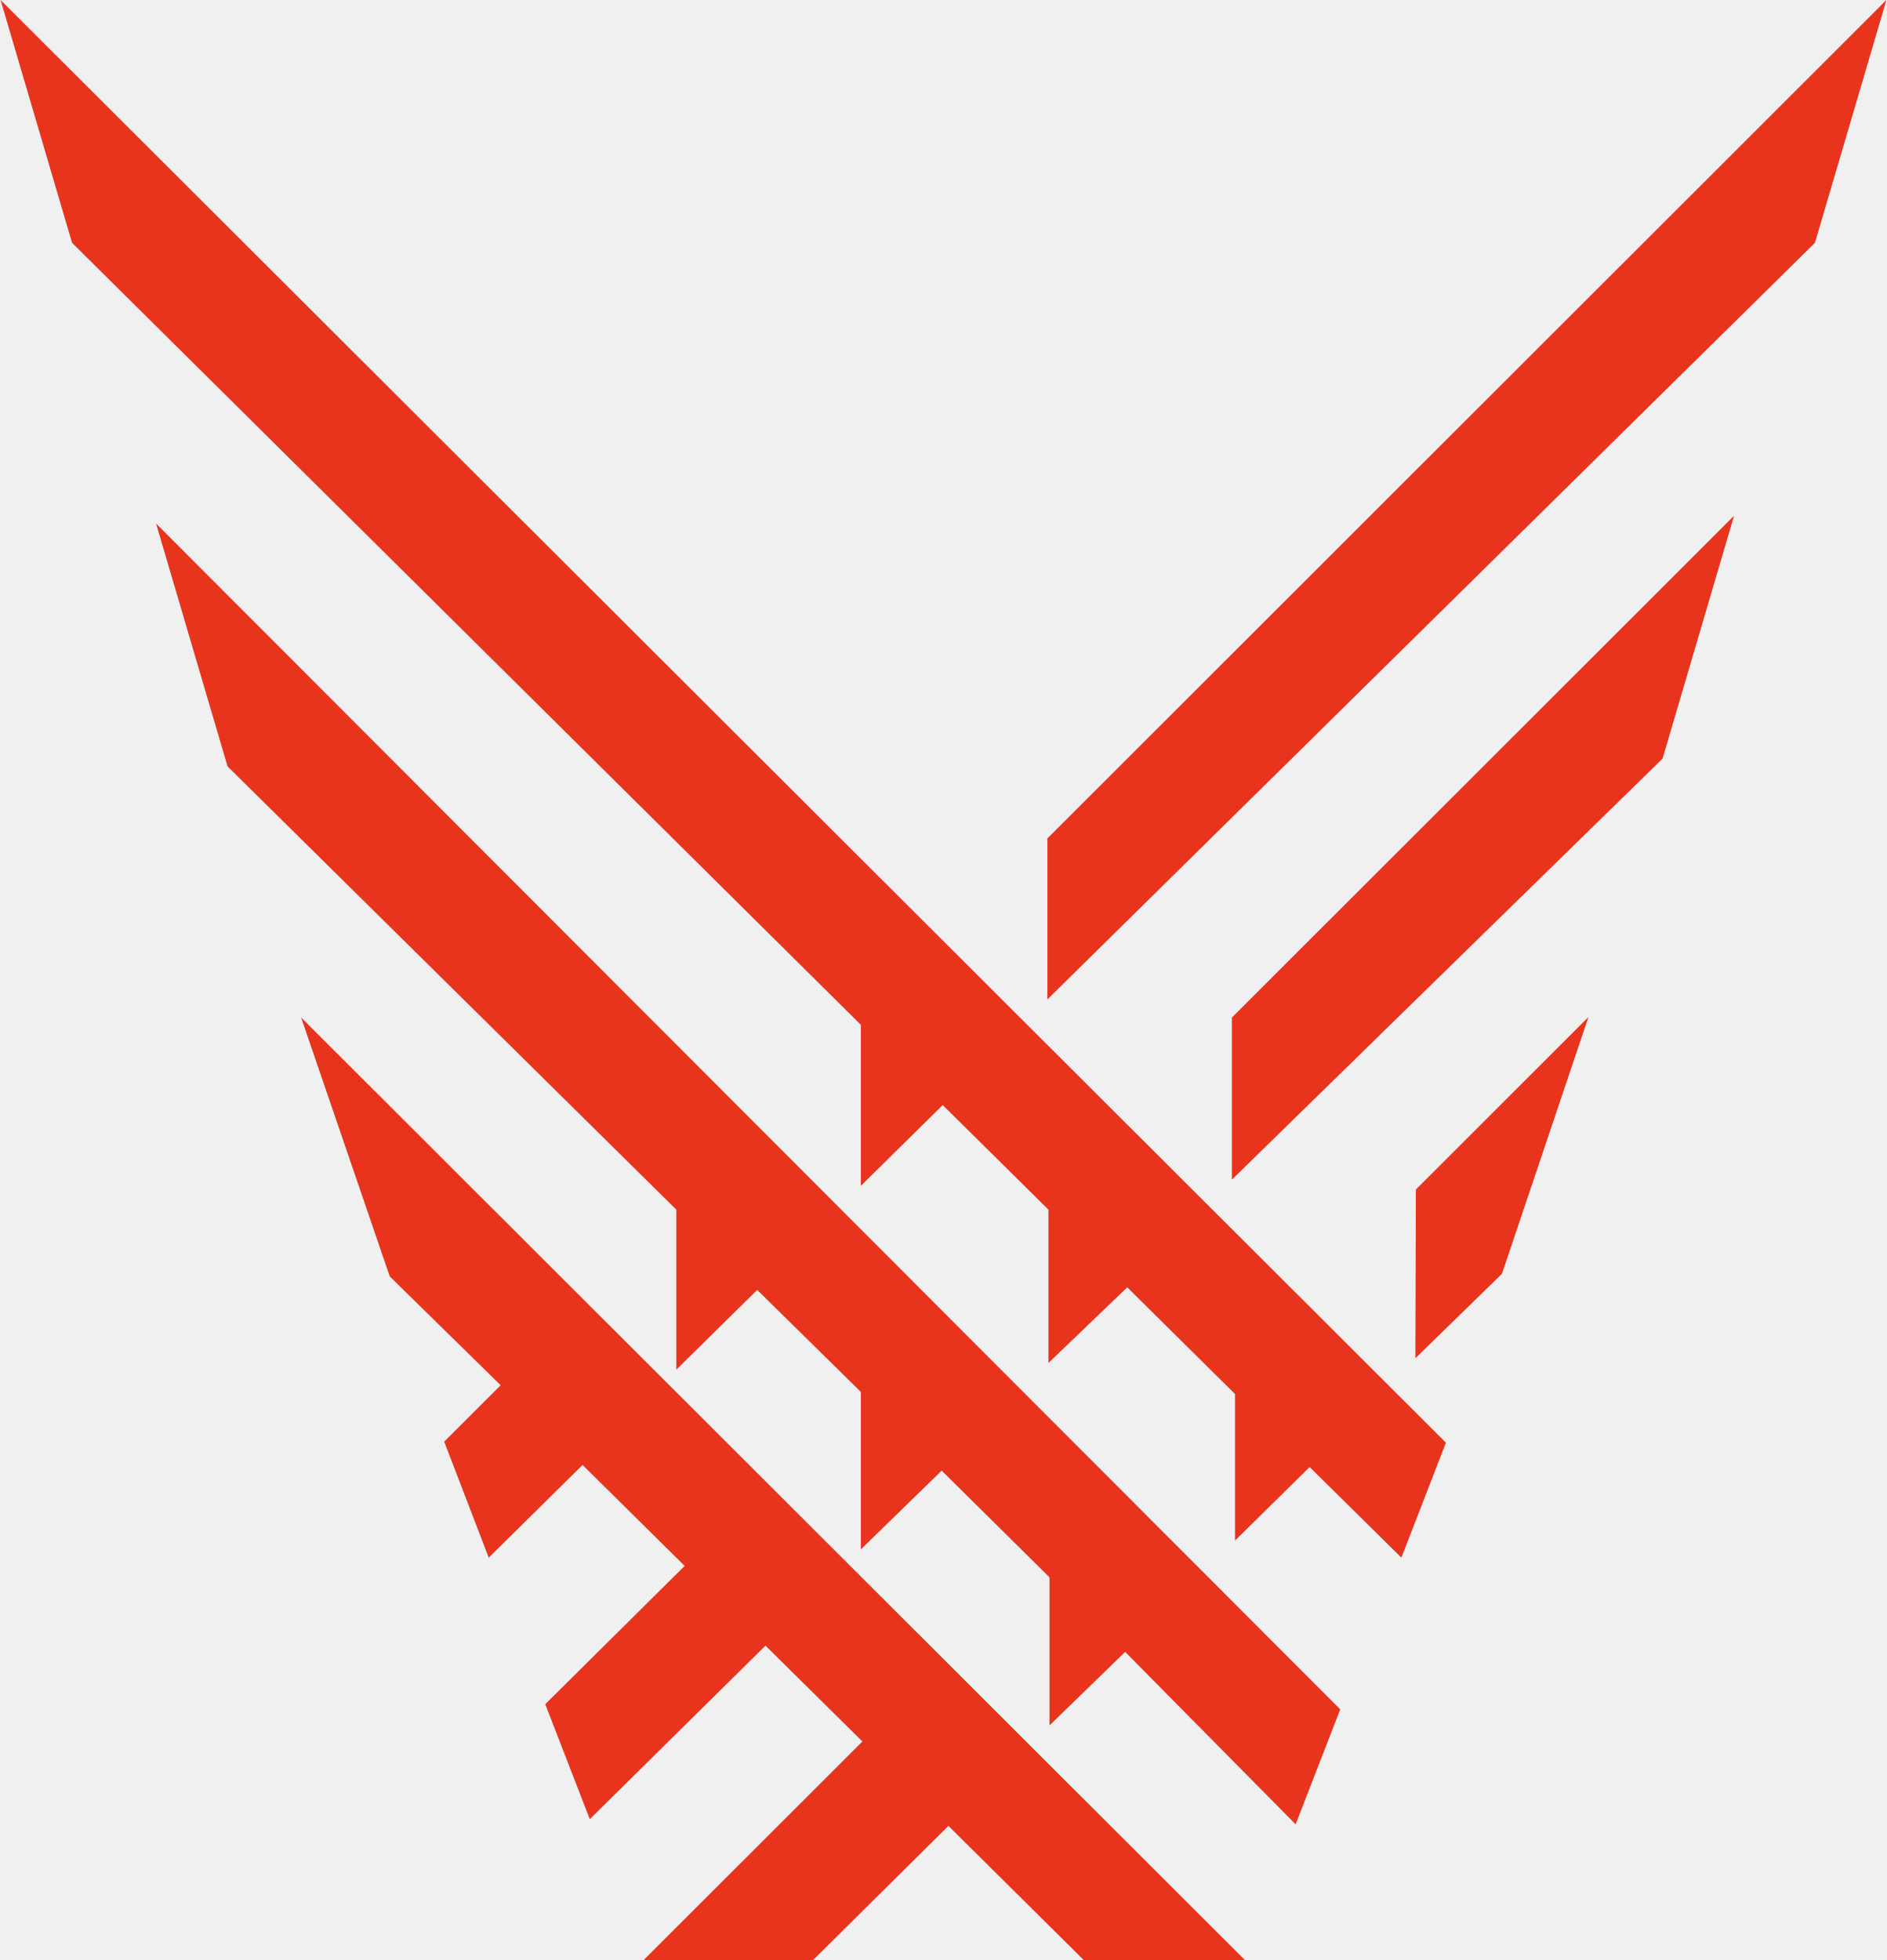
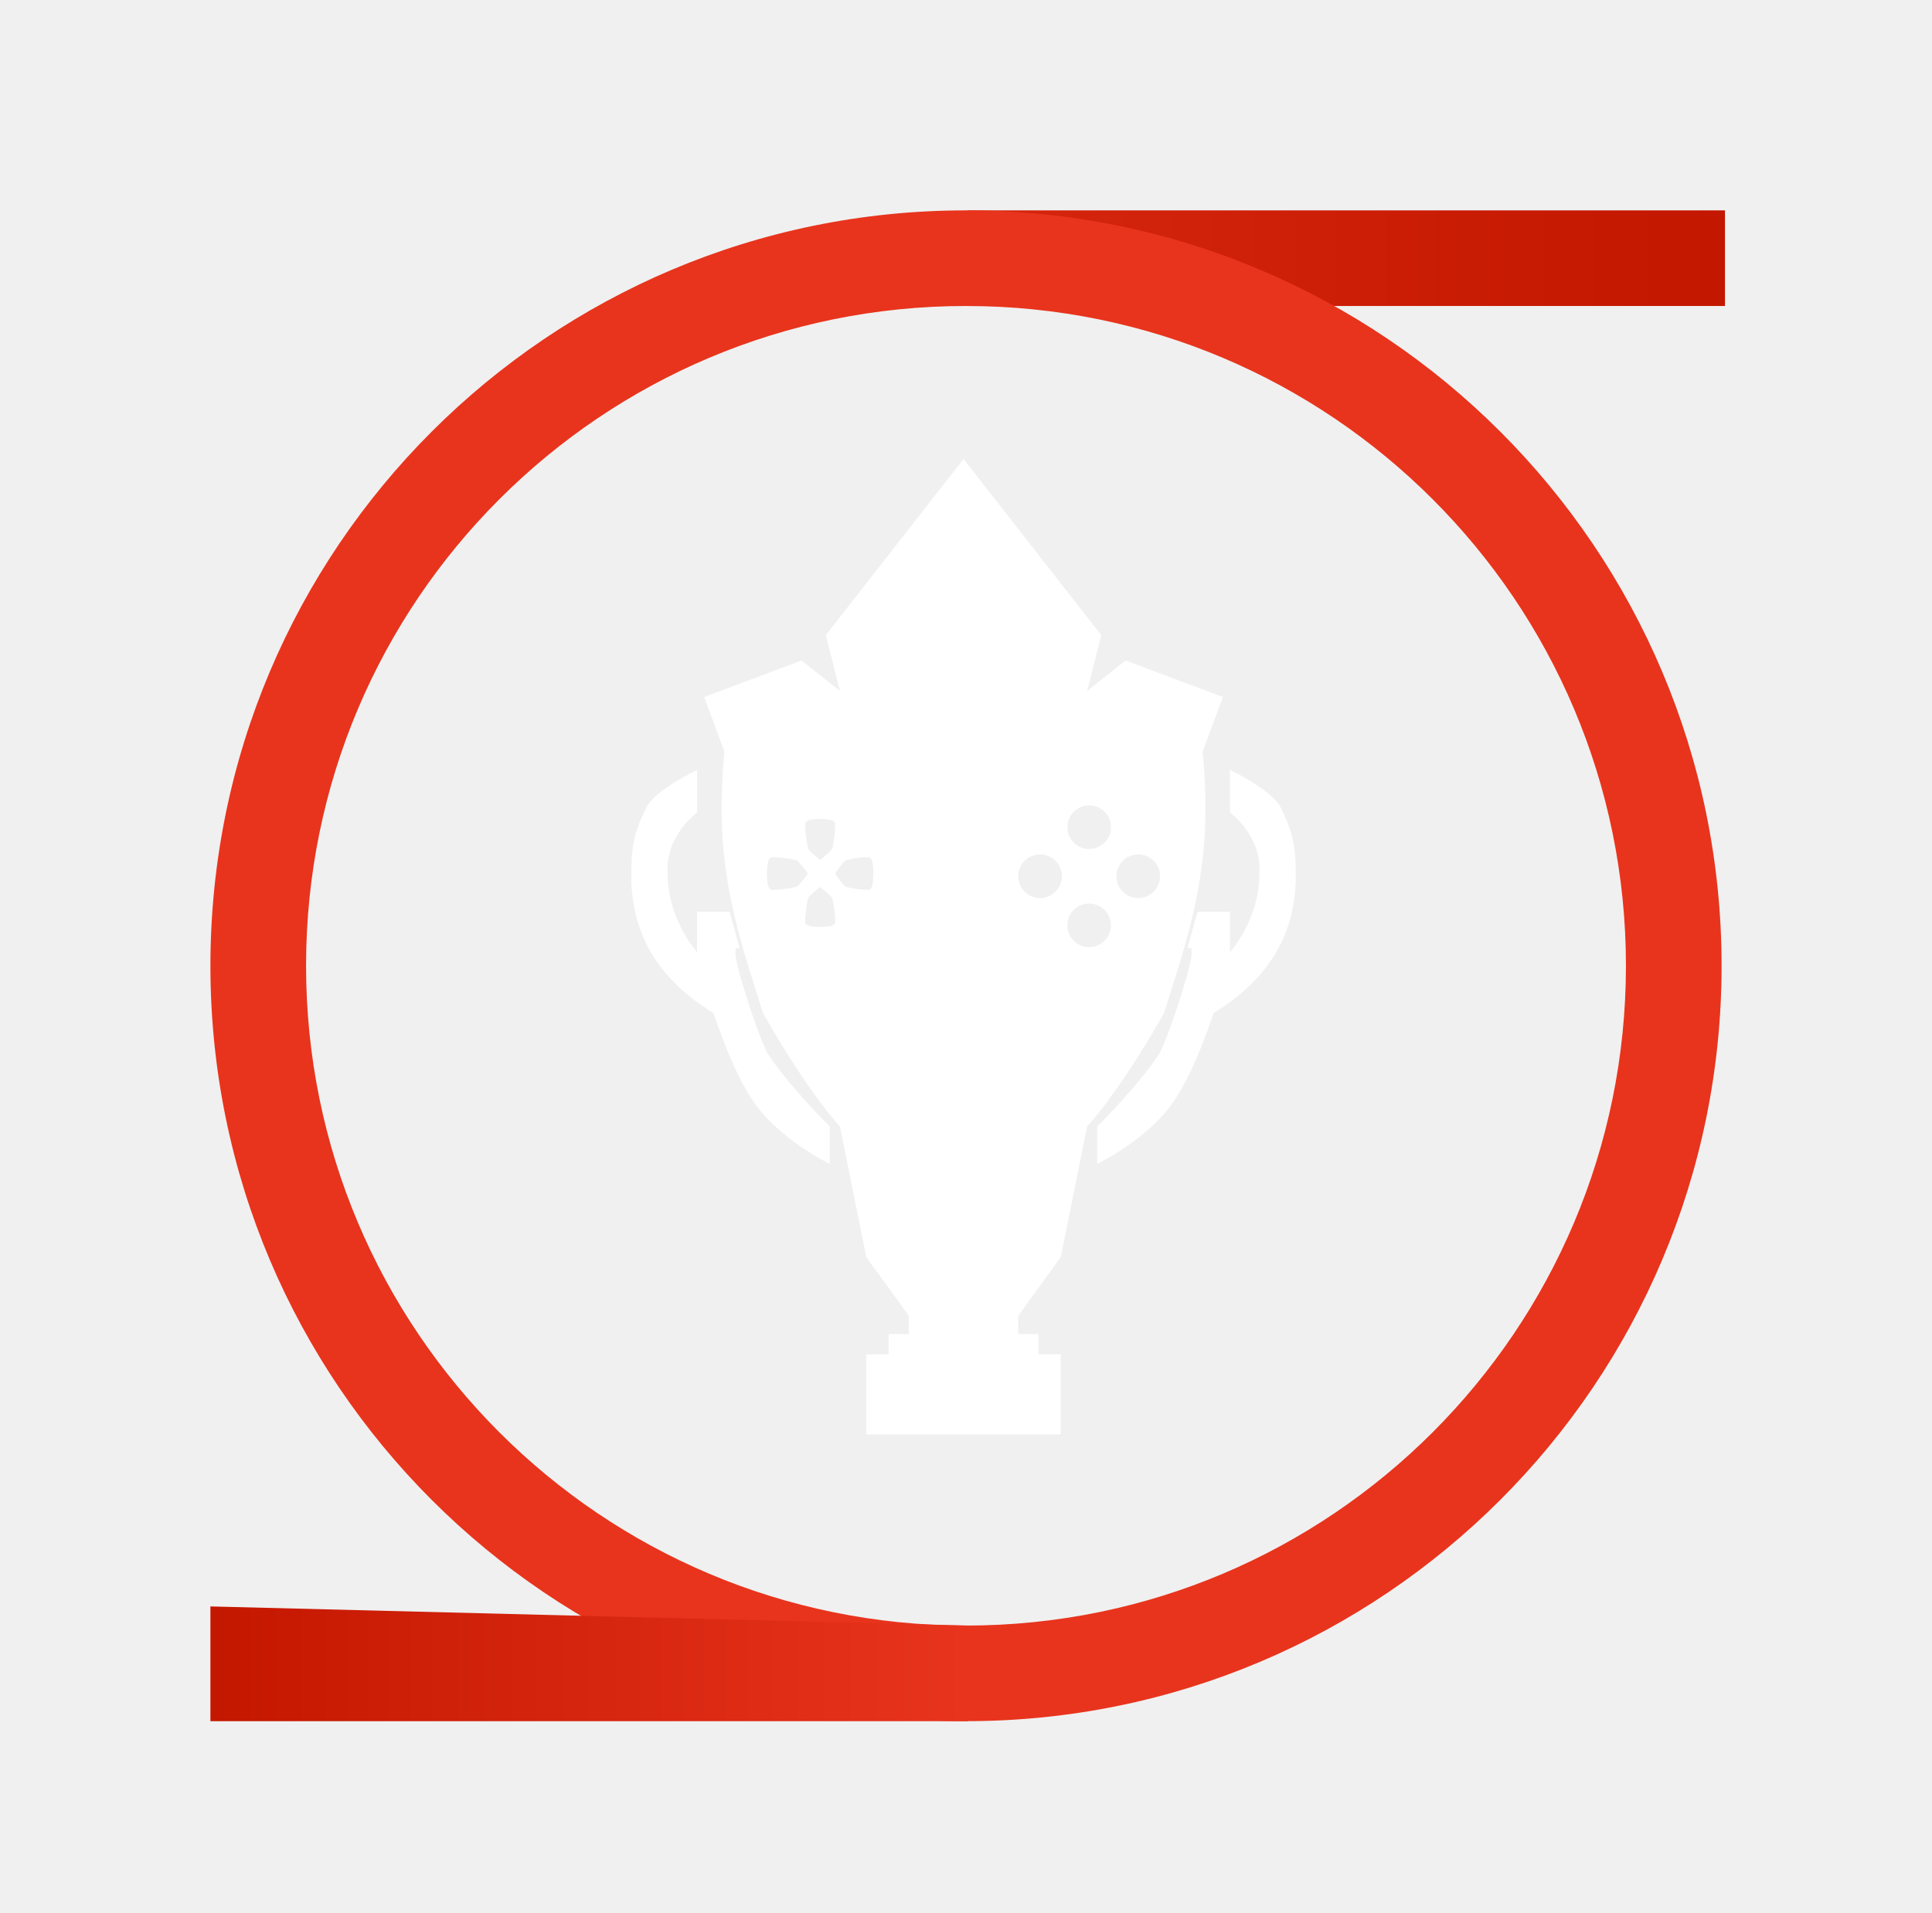
- <svg xmlns="http://www.w3.org/2000/svg" viewBox="0.22 0.55 398.79 414.45" width="2407" height="2500">
-   <path d="M299.51 252.07L336 215.6l-18.3 54.31-18.3 17.85zm67.28-142.46l-15.12 51.35-91.07 89.03v-34.28zM399.01.55L383.89 51.9l-162.3 159.98v-34.05zM63.78 215.71L263.34 415h-34.08l-28.6-28.36L172.05 415h-35.83l46.25-46.21-20.5-20.26-37.15 36.69-9.42-24.31 29.48-29.24-21.59-21.35-19.84 19.6-9.42-24.53 11.94-11.93-23.45-23zM.22.55l305.64 305.06-9.42 24.31-19.4-19.16-15.78 15.55v-30.99l-22.79-22.56-16.66 15.99v-32.41l-22.36-22.12-17.31 17.08v-34.05L15.34 51.9zm32.88 110.7L283.51 362l-9.43 24.31-36.05-36.46-16 15.55v-31.32l-22.8-22.56-17.09 16.65v-33.29l-21.92-21.57-17.1 16.86v-33.83l-94.9-93.73z" fill="#e8341d" />
+ <svg xmlns="http://www.w3.org/2000/svg" width="101" height="100" fill="none" viewBox="0 0 101 100">
+   <path fill="url(#a)" d="M50.588 11h39.589v5H50.588v-5Z" />
+   <path fill="#E8341D" fill-rule="evenodd" d="M50.5 90C72.315 90 90 72.315 90 50.5S72.315 11 50.5 11 11 28.685 11 50.5 28.685 90 50.5 90Zm0-5C69.554 85 85 69.554 85 50.5 85 31.446 69.554 16 50.5 16 31.446 16 16 31.446 16 50.5 16 69.554 31.446 85 50.5 85Z" clip-rule="evenodd" />
+   <path fill="url(#b)" d="M50.588 85 11 84v6h39.588v-5Z" />
+   <path fill="#fff" fill-rule="evenodd" d="m36.813 36.446 1.06 2.86s-.33 2.806 0 5.613c.313 2.662.973 4.749 1.61 6.764.136.43.271.858.402 1.286 2.436 4.29 4.025 5.931 4.025 5.931l1.377 6.832 2.224 3.072v.953h-1.06v1.06h-1.164V75h10.168v-4.184H54.29v-1.059h-1.06v-.953l2.225-3.072 1.377-6.832s1.588-1.641 4.025-5.931c.13-.429.265-.856.401-1.286.638-2.015 1.298-4.102 1.611-6.764.33-2.807 0-5.614 0-5.614l1.06-2.86-5.085-1.906-2.012 1.589.741-2.913L50.371 24l-7.203 9.215.742 2.913-2.013-1.59-5.084 1.908Zm-.37 3.813v2.224s-1.695 1.218-1.536 3.23c0 2.384 1.536 4.078 1.536 4.078v-2.118h1.694l.53 1.906h-.212v.212c-.117.266.92 3.704 1.642 5.243 1.165 1.8 3.283 3.866 3.283 3.866v1.96s-2.756-1.324-4.078-3.39c-.847-1.324-1.377-2.7-2.012-4.501-2.724-1.68-4.304-3.964-4.29-7.256.006-1.444.14-2.21.847-3.6.583-.901 2.596-1.854 2.596-1.854Zm27.856 2.224v-2.224s2.012.953 2.595 1.853c.707 1.39.841 2.157.847 3.601.014 3.292-1.565 5.576-4.29 7.256-.635 1.8-1.165 3.177-2.012 4.501-1.322 2.066-4.078 3.39-4.078 3.39V58.9s2.119-2.065 3.284-3.866c.721-1.54 1.759-4.977 1.641-5.243v-.212h-.211l.53-1.906h1.694v2.118s1.536-1.694 1.536-4.078c.159-2.012-1.536-3.23-1.536-3.23Zm-7.361 1.91a1.14 1.14 0 1 0 0-2.28 1.14 1.14 0 0 0 0 2.28Zm3.707 1.426a1.14 1.14 0 1 1-2.282 0 1.14 1.14 0 0 1 2.282 0Zm-2.567 2.567a1.14 1.14 0 1 1-2.281 0 1.14 1.14 0 0 1 2.281 0Zm-2.566-2.567a1.14 1.14 0 1 1-2.282 0 1.14 1.14 0 0 1 2.282 0Zm-12.017-1.423c-.038.08-.309.328-.618.568-.309-.24-.58-.487-.619-.568-.076-.162-.183-1.033-.163-1.333.01-.158.273-.238.783-.238.507 0 .77.08.78.239.02.298-.086 1.17-.163 1.332Zm-3.082.425c.373 0 1.112.107 1.255.18.073.038.297.295.567.676-.27.38-.495.637-.567.675-.143.074-.882.18-1.255.18-.03 0-.056 0-.078-.002-.158-.012-.238-.298-.239-.855 0-.553.081-.84.24-.851a.852.852 0 0 1 .077-.003Zm1.845 2.121c.035-.07.27-.29.619-.552.308.233.58.474.618.552.077.157.184 1.005.164 1.297-.011.154-.274.231-.78.232v.2l-.003-.2c-.508 0-.77-.078-.78-.232-.021-.291.085-1.14.162-1.297Zm3.174-2.117c-.287-.025-1.097.097-1.242.177-.067.038-.277.295-.529.675.202.306.446.629.529.675.133.074.821.18 1.169.18.027 0 .052 0 .072-.002.147-.012.222-.298.222-.851 0-.015.002-.031.004-.045-.004-.512-.078-.798-.225-.81Z" clip-rule="evenodd" />
+   <defs>
+     <linearGradient id="a" x1="11" x2="90.177" y1="50.5" y2="50.5" gradientUnits="userSpaceOnUse">
+       <stop stop-color="#E8341D" />
+       <stop offset="1" stop-color="#C31700" />
+     </linearGradient>
+     <linearGradient id="b" x1="50.588" x2="11" y1="84.963" y2="84.963" gradientUnits="userSpaceOnUse">
+       <stop stop-color="#E8341D" />
+       <stop offset="1" stop-color="#C41700" />
+     </linearGradient>
+   </defs>
</svg>
